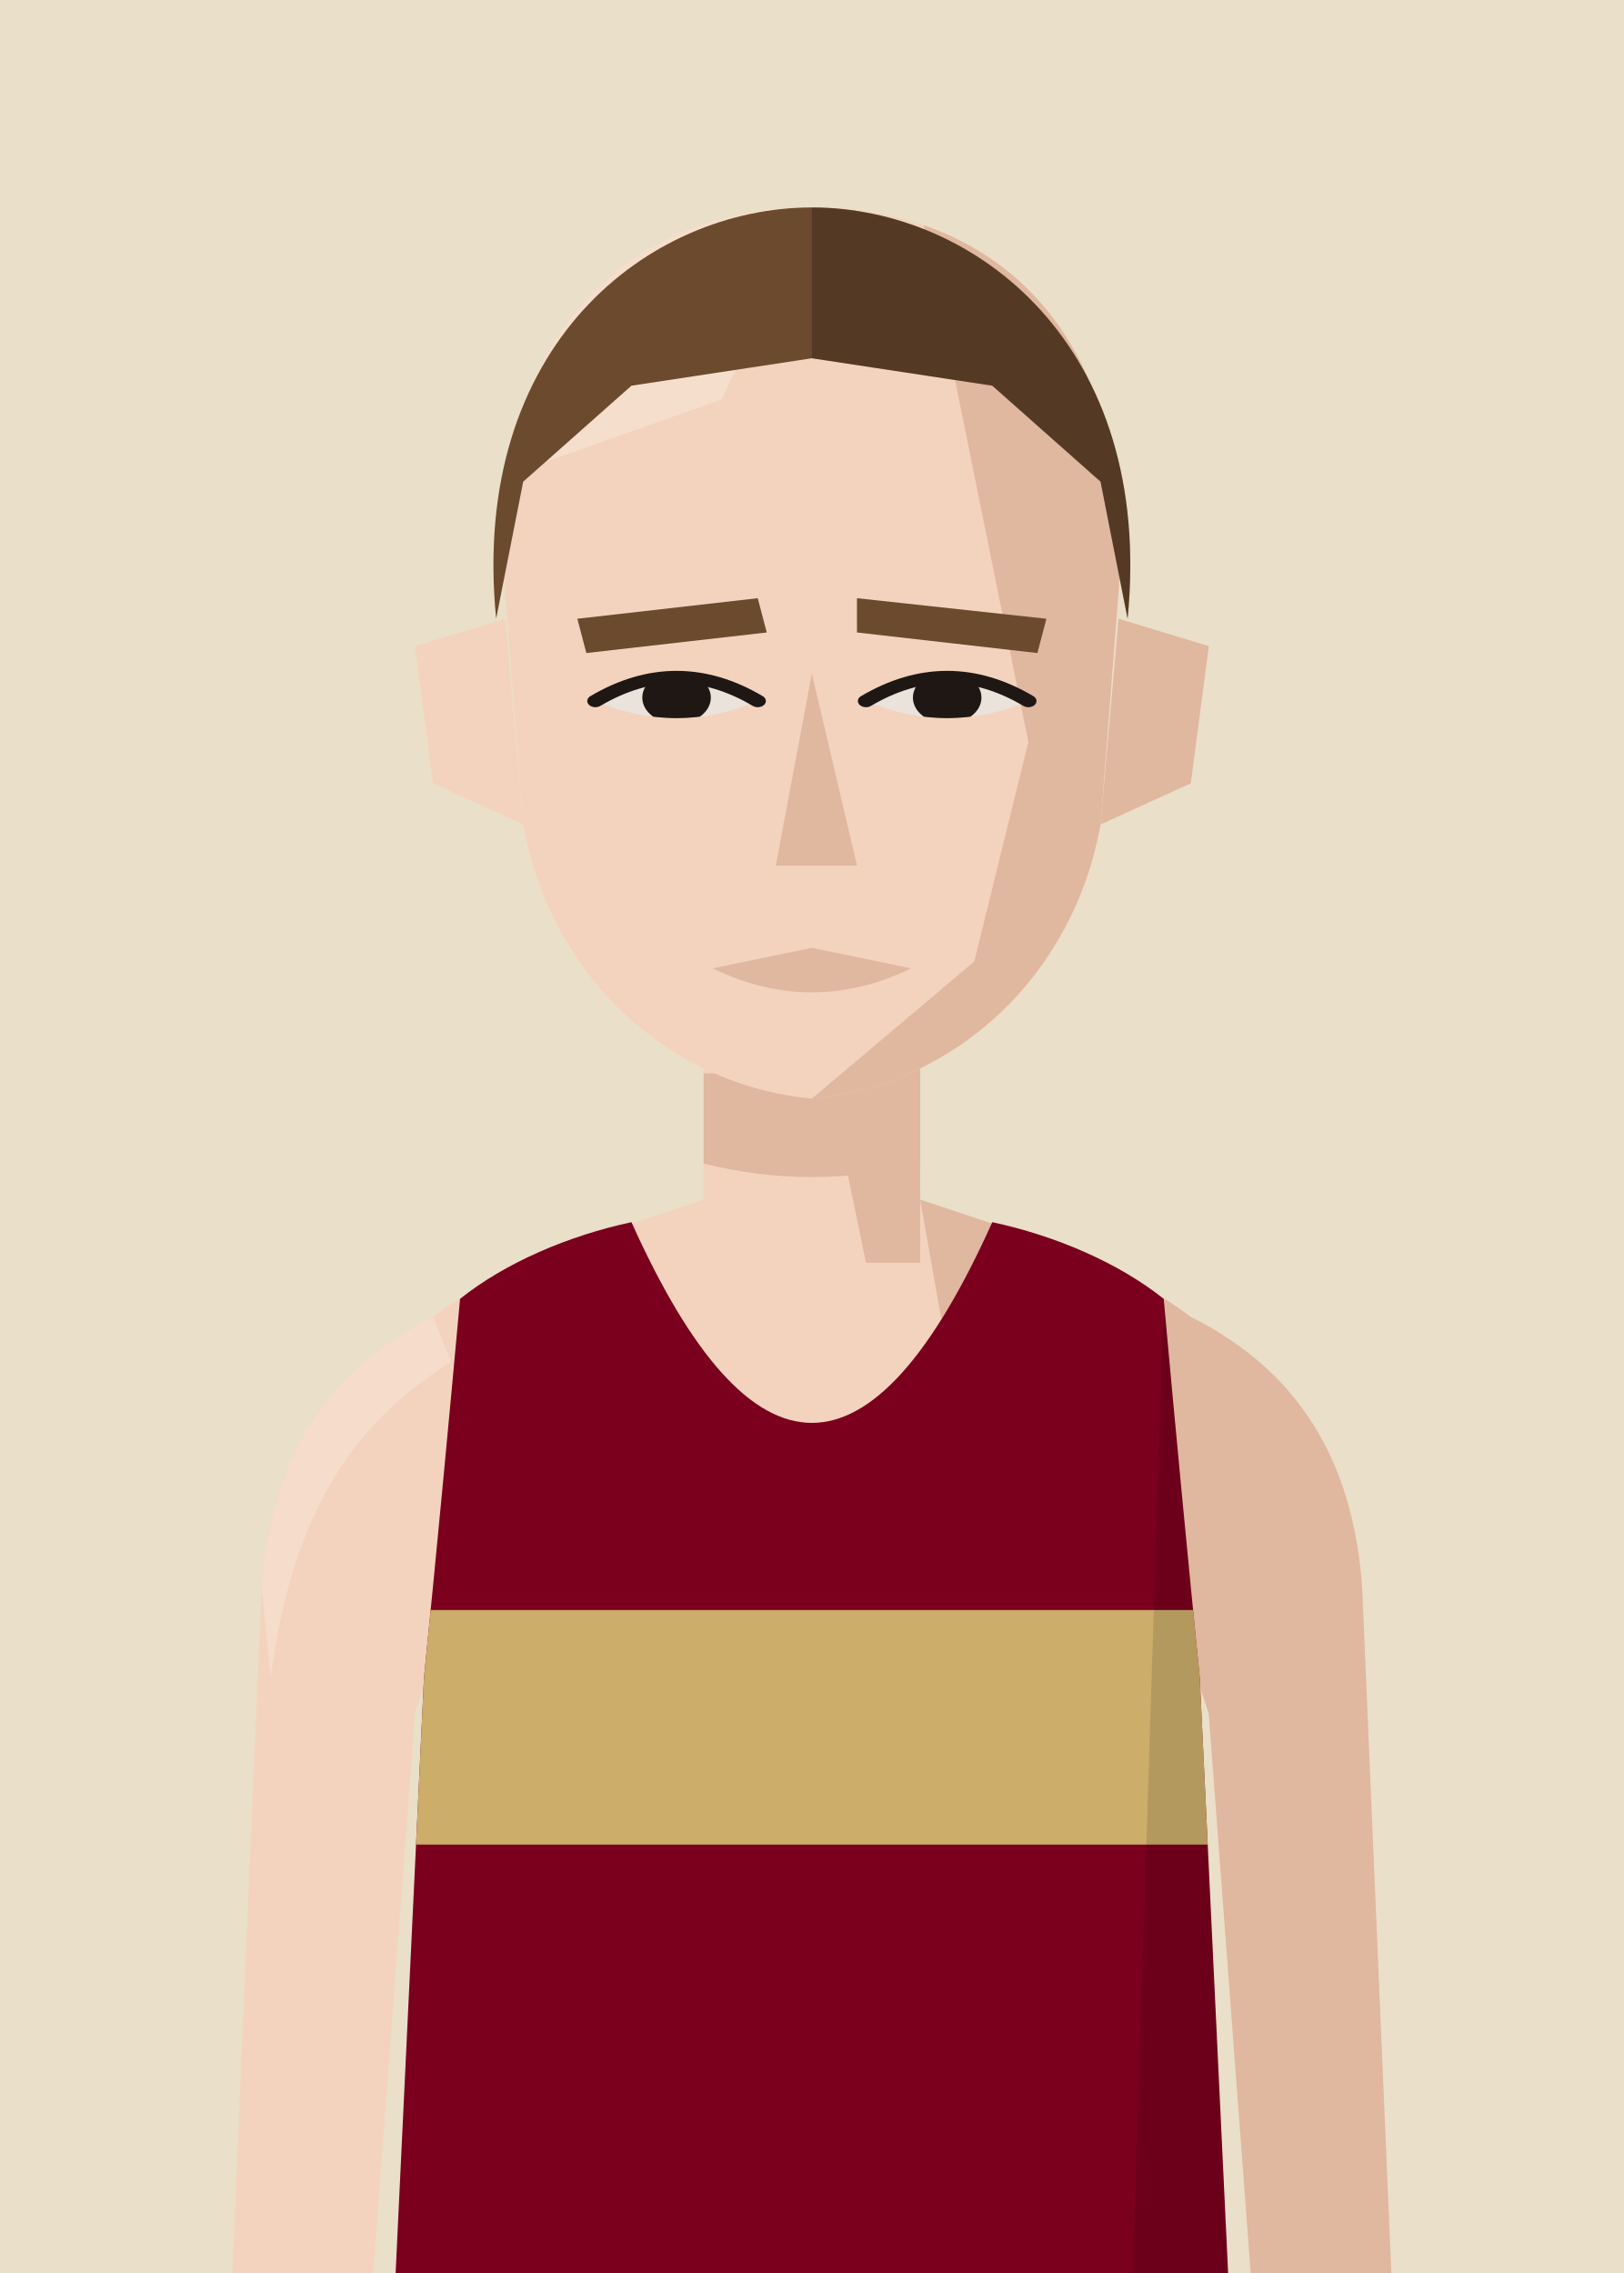
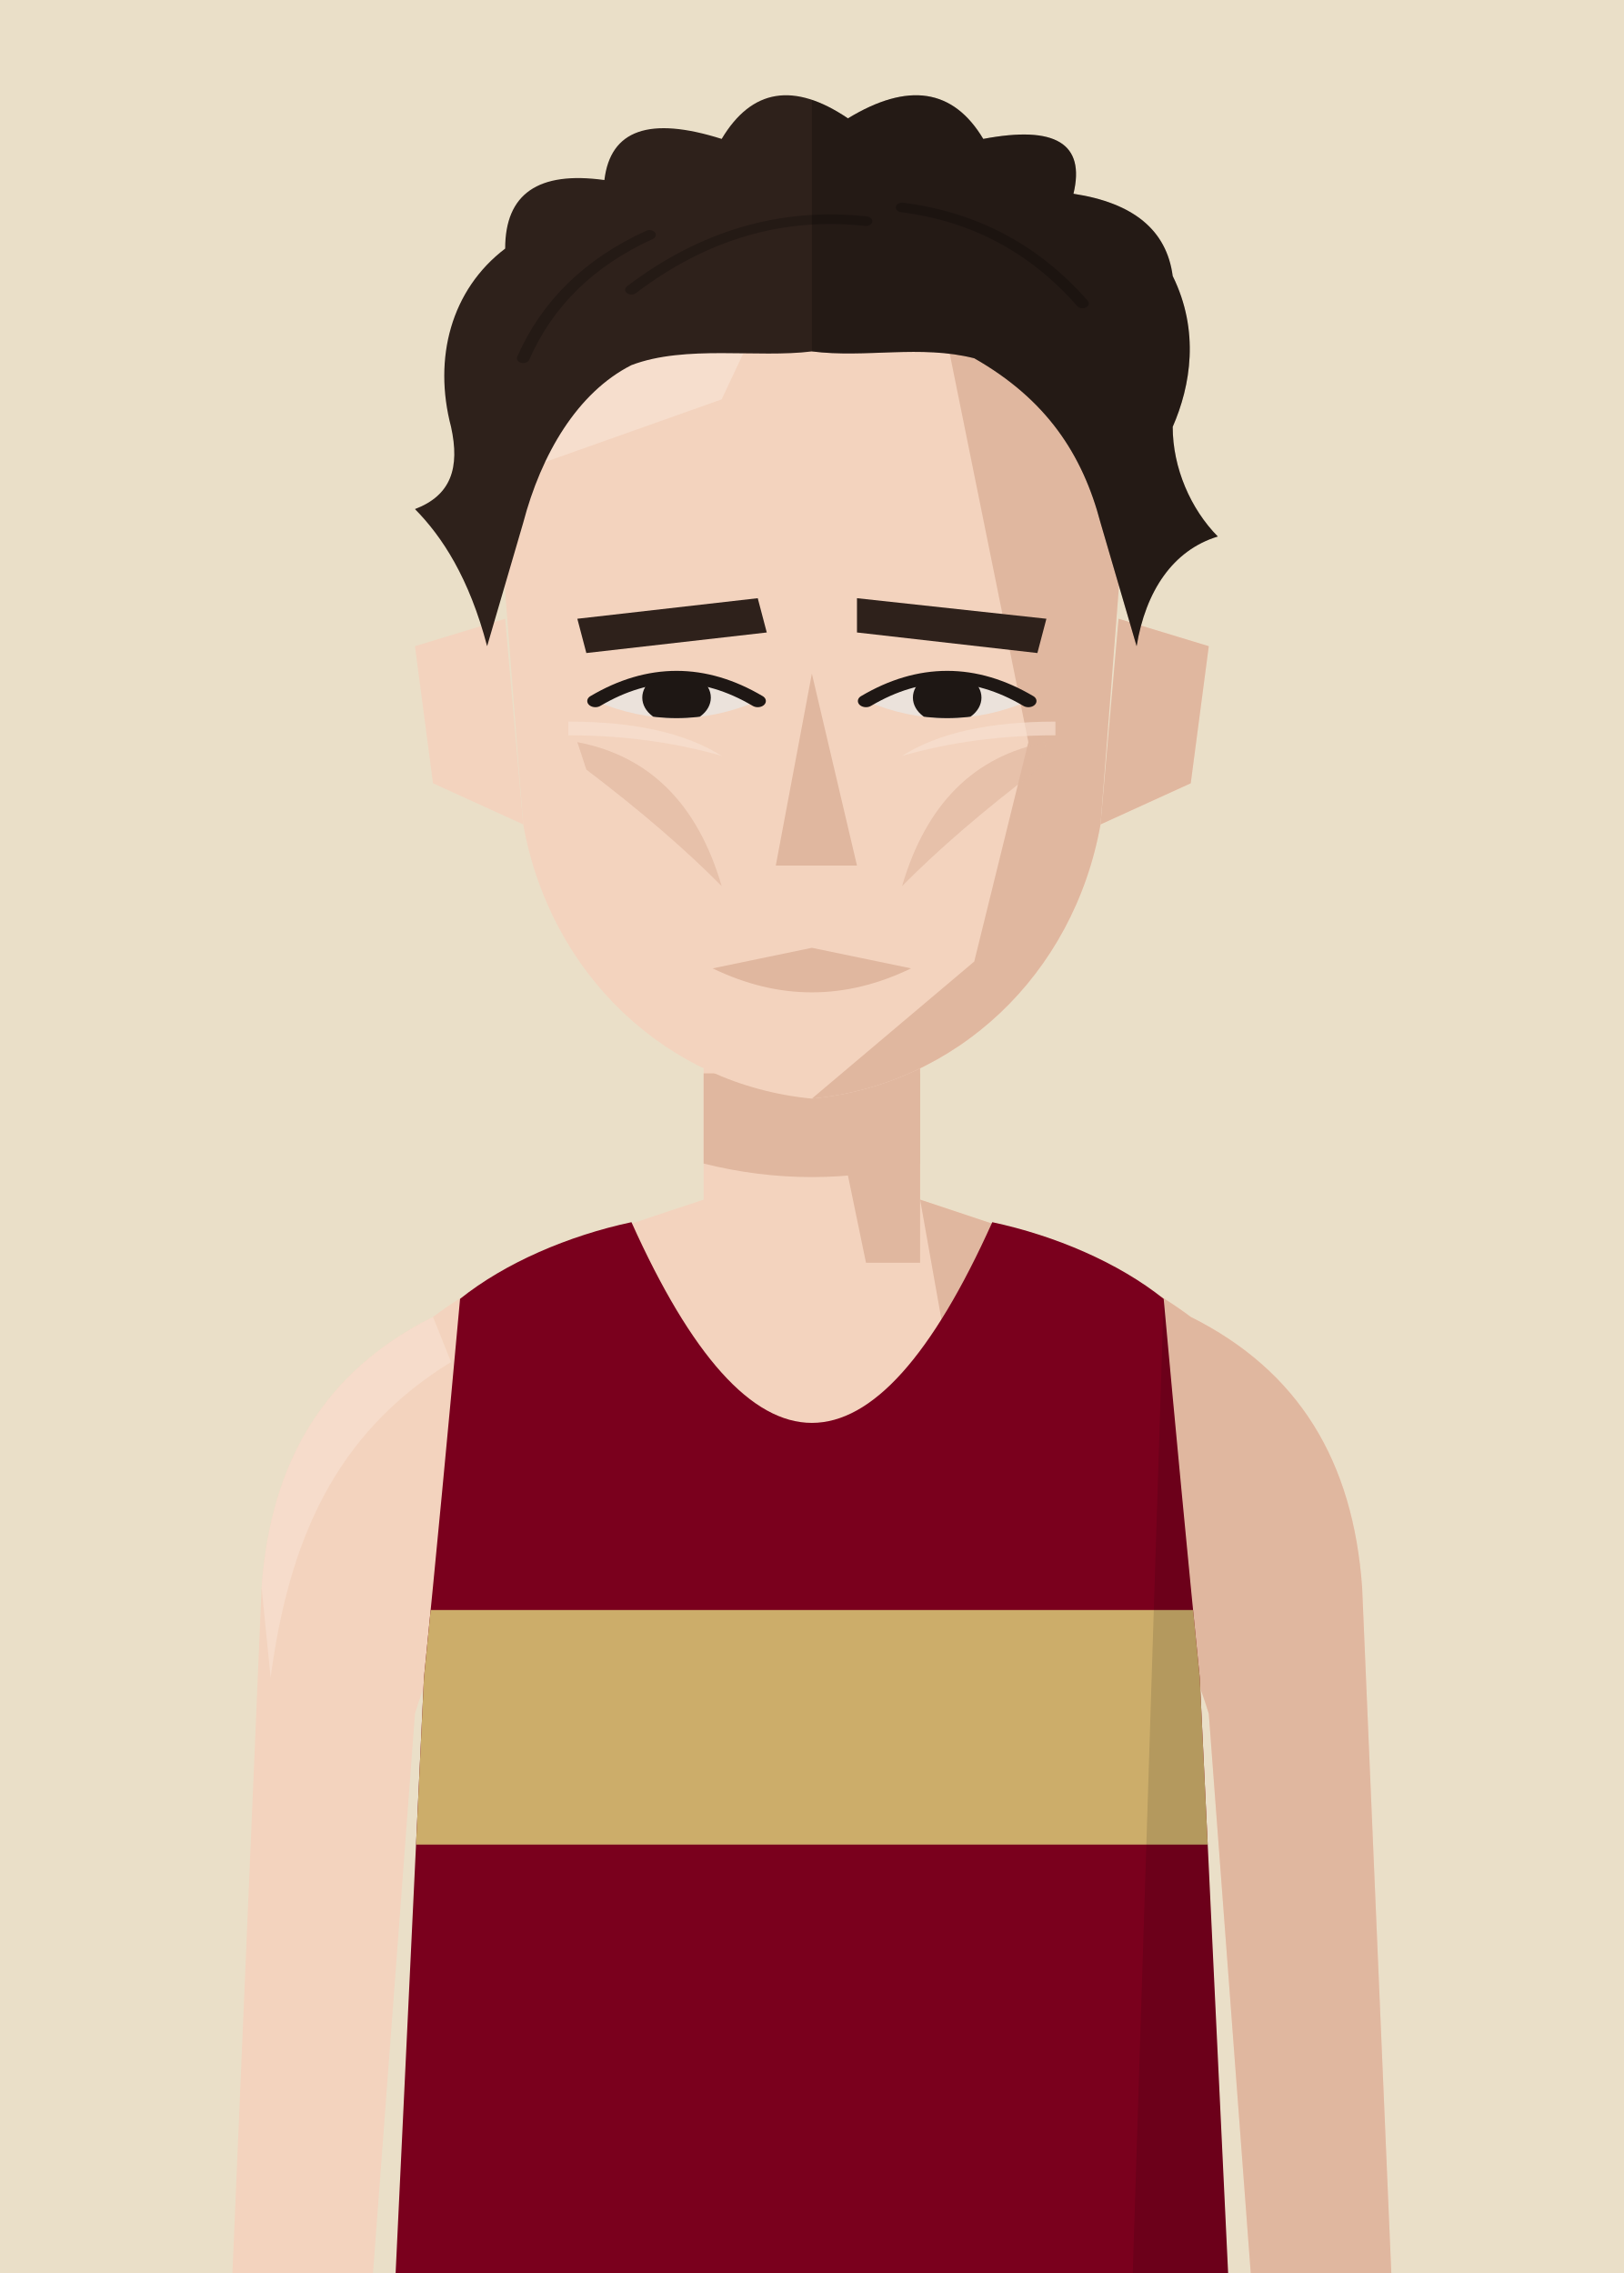
<svg xmlns="http://www.w3.org/2000/svg" viewBox="10 20 180 252">
  <defs>
    <clipPath id="vf">
      <path d="M53,330 L57,246 Q59,226 61,204 C66,200 73,197 80,195.5 Q100,240 120,195.5 C127,197 134,200 139,204 Q141,226 143,246 L147,330 Z" />
    </clipPath>
    <clipPath id="hf">
      <path d="M66,96 C64,58 80,40 100,40 C120,40 136,58 134,96 L132,130 C129,152 116,168 100,170 C84,168 71,152 68,130 Z" />
    </clipPath>
    <clipPath id="rf">
      <rect x="100" y="0" width="100" height="300" />
    </clipPath>
    <clipPath id="ef">
      <path d="M76,112 Q85,105 94,112 Q85,117 76,112 Z" />
      <path d="M106,112 Q115,105 124,112 Q115,117 106,112 Z" />
    </clipPath>
    <clipPath id="cf">
      <rect x="0" y="92" width="200" height="300" />
    </clipPath>
  </defs>
  <rect width="200" height="280" fill="#EADFC8" />
  <g transform="translate(0,-40)">
    <rect x="88" y="171" width="24" height="37" fill="#F3D3BE" />
    <path d="M88,193 C76,197 66,200 58,206 C46,212 40,222 39,236 L35,330 L50,330 L56,250 Q59,240 64,238 L136,238 Q141,240 144,250 L150,330 L165,330 L161,236 C160,222 154,212 142,206 C134,200 124,197 112,193" fill="#F3D3BE" />
    <g fill="#E0B79F">
      <path d="M112,193 C124,197 134,200 142,206 C154,212 160,222 161,236 L165,330 L150,330 L144,250 Q141,240 136,238 L120,238 Z" />
      <path d="M58,206 C46,212 40,222 39,236 L40,246 C42,231 47,219 60,211 Z" fill="#F8E2D3" opacity=".6" />
      <polygon points="100,171 112,171 112,200 106,200" />
      <path d="M88,179 L112,179 L112,189 Q100,192 88,189 Z" />
    </g>
    <g transform="translate(0,83) scale(1,0.76) translate(0,-40)">
      <g fill="#F3D3BE">
        <path d="M66,100 L56,104 L58,124 L68,130 Z" />
        <path d="M134,100 L144,104 L142,124 L132,130 Z" />
        <path d="M66,96 C64,58 80,40 100,40 C120,40 136,58 134,96 L132,130 C129,152 116,168 100,170 C84,168 71,152 68,130 Z" />
      </g>
      <path d="M134,100 L144,104 L142,124 L132,130 Z" fill="#E0B79F" />
      <g clip-path="url(#hf)">
        <polygon points="112,40 140,40 140,180 100,180 100,170 118,150 124,118 120,92" fill="#E0B79F" />
        <polygon points="60,40 100,40 90,68 60,82" fill="#F8E2D3" opacity=".7" />
      </g>
-       <g fill="#6B4A2E">
+       <g fill="#2E211B">
        <polygon points="74,100 94,97 95,102 75,105" />
        <polygon points="105,97 126,100 125,105 105,102" />
      </g>
      <g fill="#EBE2DB">
        <path d="M76,112 Q85,105 94,112 Q85,117 76,112 Z" />
        <path d="M106,112 Q115,105 124,112 Q115,117 106,112 Z" />
      </g>
      <g clip-path="url(#ef)" fill="#1E1714">
        <circle cx="85" cy="111.5" r="3.8" />
        <circle cx="115" cy="111.5" r="3.8" />
      </g>
      <g fill="none" stroke="#1E1714" stroke-width="1.8" stroke-linecap="round">
        <path d="M76,112 Q85,105 94,112" />
        <path d="M106,112 Q115,105 124,112" />
      </g>
      <polygon points="100,108 105,136 96,136" fill="#E0B79F" />
      <path d="M89,151 L100,148 L111,151 Q100,158 89,151 Z" fill="#E0B79F" />
-       <g fill="#6B4A2E">
-         <path d="M65,100 C62,60 82,40 100,40 C118,40 138,60 135,100 L132,80 L120,66 L100,62 L80,66 L68,80 Z" />
+       <g fill="#E0B79F" opacity=".65">
+         <path d="M74,118 Q86,121 90,139 Q84,131 75,122 Z" />
+         <path d="M126,118 Q114,121 110,139 Q116,131 125,122 Z" />
+       </g>
+       <g fill="#F8E2D3" opacity=".6">
+         <path d="M73,115 Q84,115 90,120 Q82,117 73,117 Z" />
+         <path d="M127,115 Q116,115 110,120 Q118,117 127,117 Z" />
+       </g>
+       <g fill="#2E211B">
+         <path d="M64,104 C62,94 59,88 56,84 C60,82 61,78 60,72 C58,62 60,52 66,46 Q66,34 77,36 Q78,25 90,30 Q95,19 104,27 Q114,19 119,30 Q131,27 129,38 Q139,40 140,50 C143,58 142,66 140,72 C140,78 142,84 145,88 C140,90 137,96 136,104 L132,86 C130,76 126,68 118,62 C112,60 106,62 100,61 C94,62 86,60 80,63 C74,67 70,76 68,86 Z" />
+         <g fill="none" stroke="#000" stroke-opacity=".22" stroke-width="1.4" stroke-linecap="round">
+           <path d="M80,52 Q92,40 106,42" />
+           <path d="M110,40 Q122,42 130,54" />
+           <path d="M68,62 Q72,50 82,44" />
+         </g>
        <g clip-path="url(#rf)" fill="#000" opacity=".22">
-           <path d="M65,100 C62,60 82,40 100,40 C118,40 138,60 135,100 L132,80 L120,66 L100,62 L80,66 L68,80 Z" />
+           <path d="M64,104 C62,94 59,88 56,84 C60,82 61,78 60,72 C58,62 60,52 66,46 Q66,34 77,36 Q78,25 90,30 Q95,19 104,27 Q114,19 119,30 Q131,27 129,38 Q139,40 140,50 C143,58 142,66 140,72 C140,78 142,84 145,88 C140,90 137,96 136,104 L132,86 C130,76 126,68 118,62 C112,60 106,62 100,61 C94,62 86,60 80,63 C74,67 70,76 68,86 Z" />
+           <g fill="none" stroke="#000" stroke-opacity=".22" stroke-width="1.4" stroke-linecap="round">
+             <path d="M80,52 Q92,40 106,42" />
+             <path d="M110,40 Q122,42 130,54" />
+             <path d="M68,62 Q72,50 82,44" />
+           </g>
        </g>
      </g>
    </g>
    <g clip-path="url(#vf)">
      <path d="M53,330 L57,246 Q59,226 61,204 C66,200 73,197 80,195.5 Q100,240 120,195.5 C127,197 134,200 139,204 Q141,226 143,246 L147,330 Z" fill="#7A001D" />
      <g transform="matrix(6.2857 0 0 6.5 37.14 193)">
        <rect x="0" y="7" width="20" height="4" fill="#CCAD6A" />
      </g>
      <path d="M139,204 Q141,226 143,246 L147,330 L135,330 Z" fill="#000" opacity="0.12" />
    </g>
  </g>
</svg>
